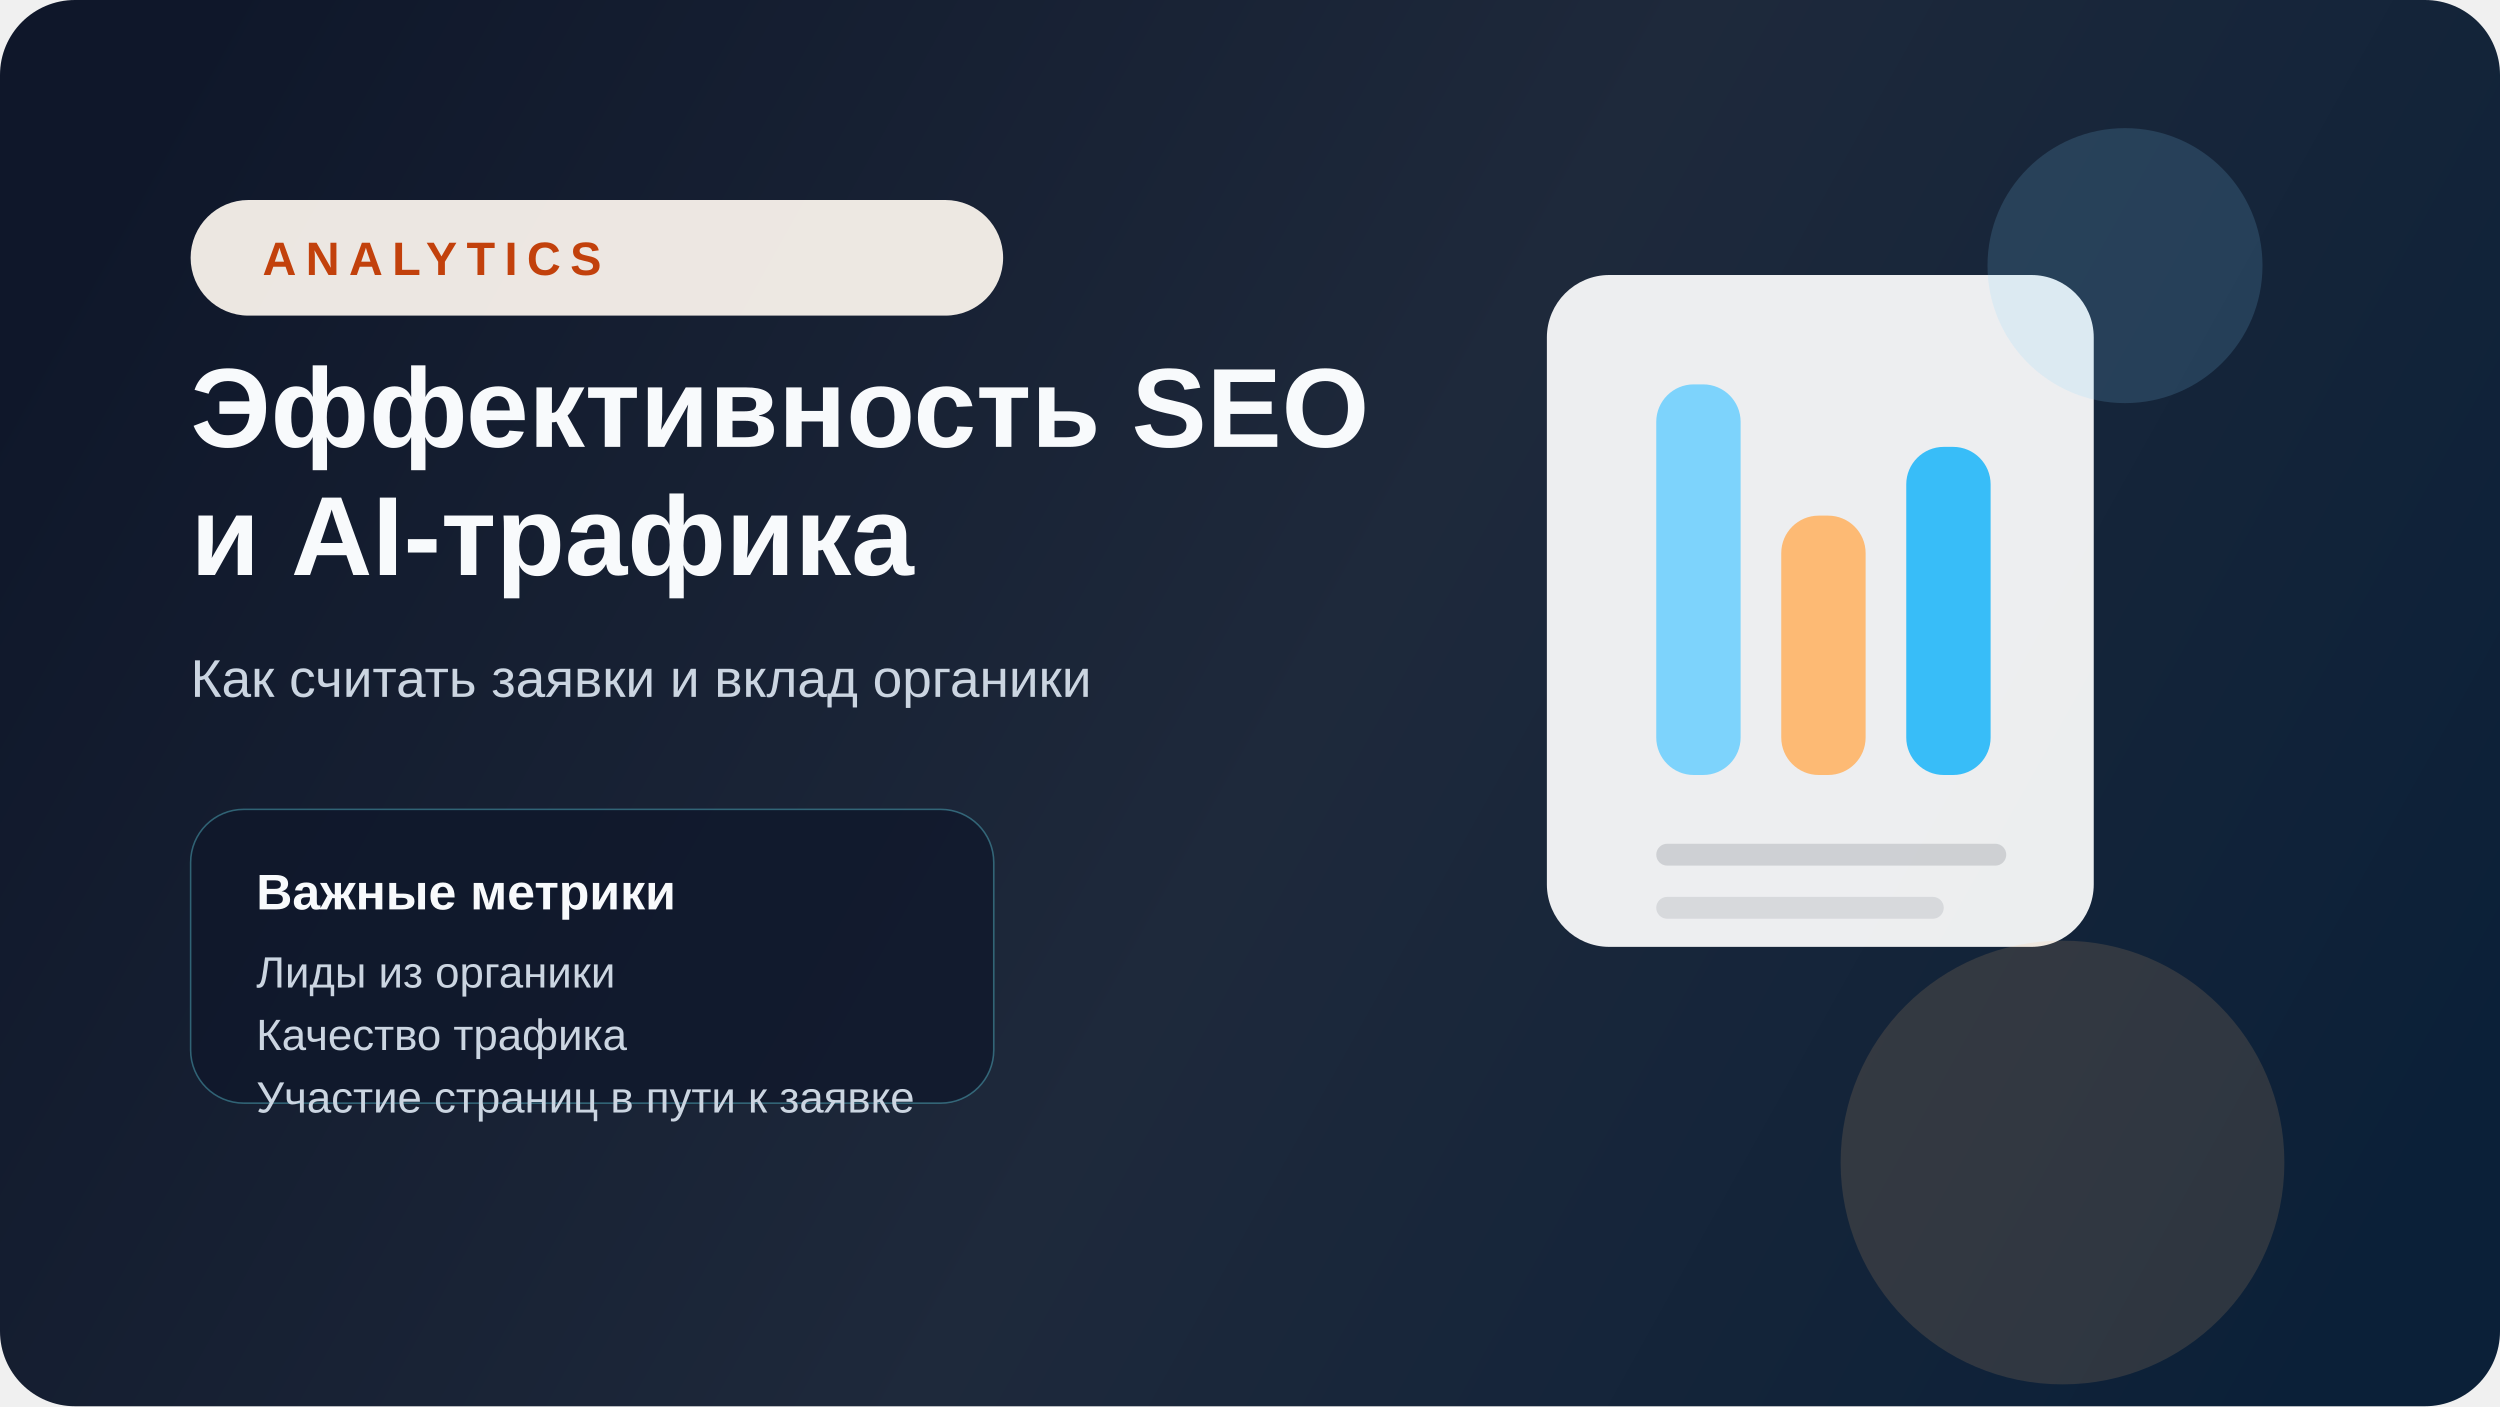
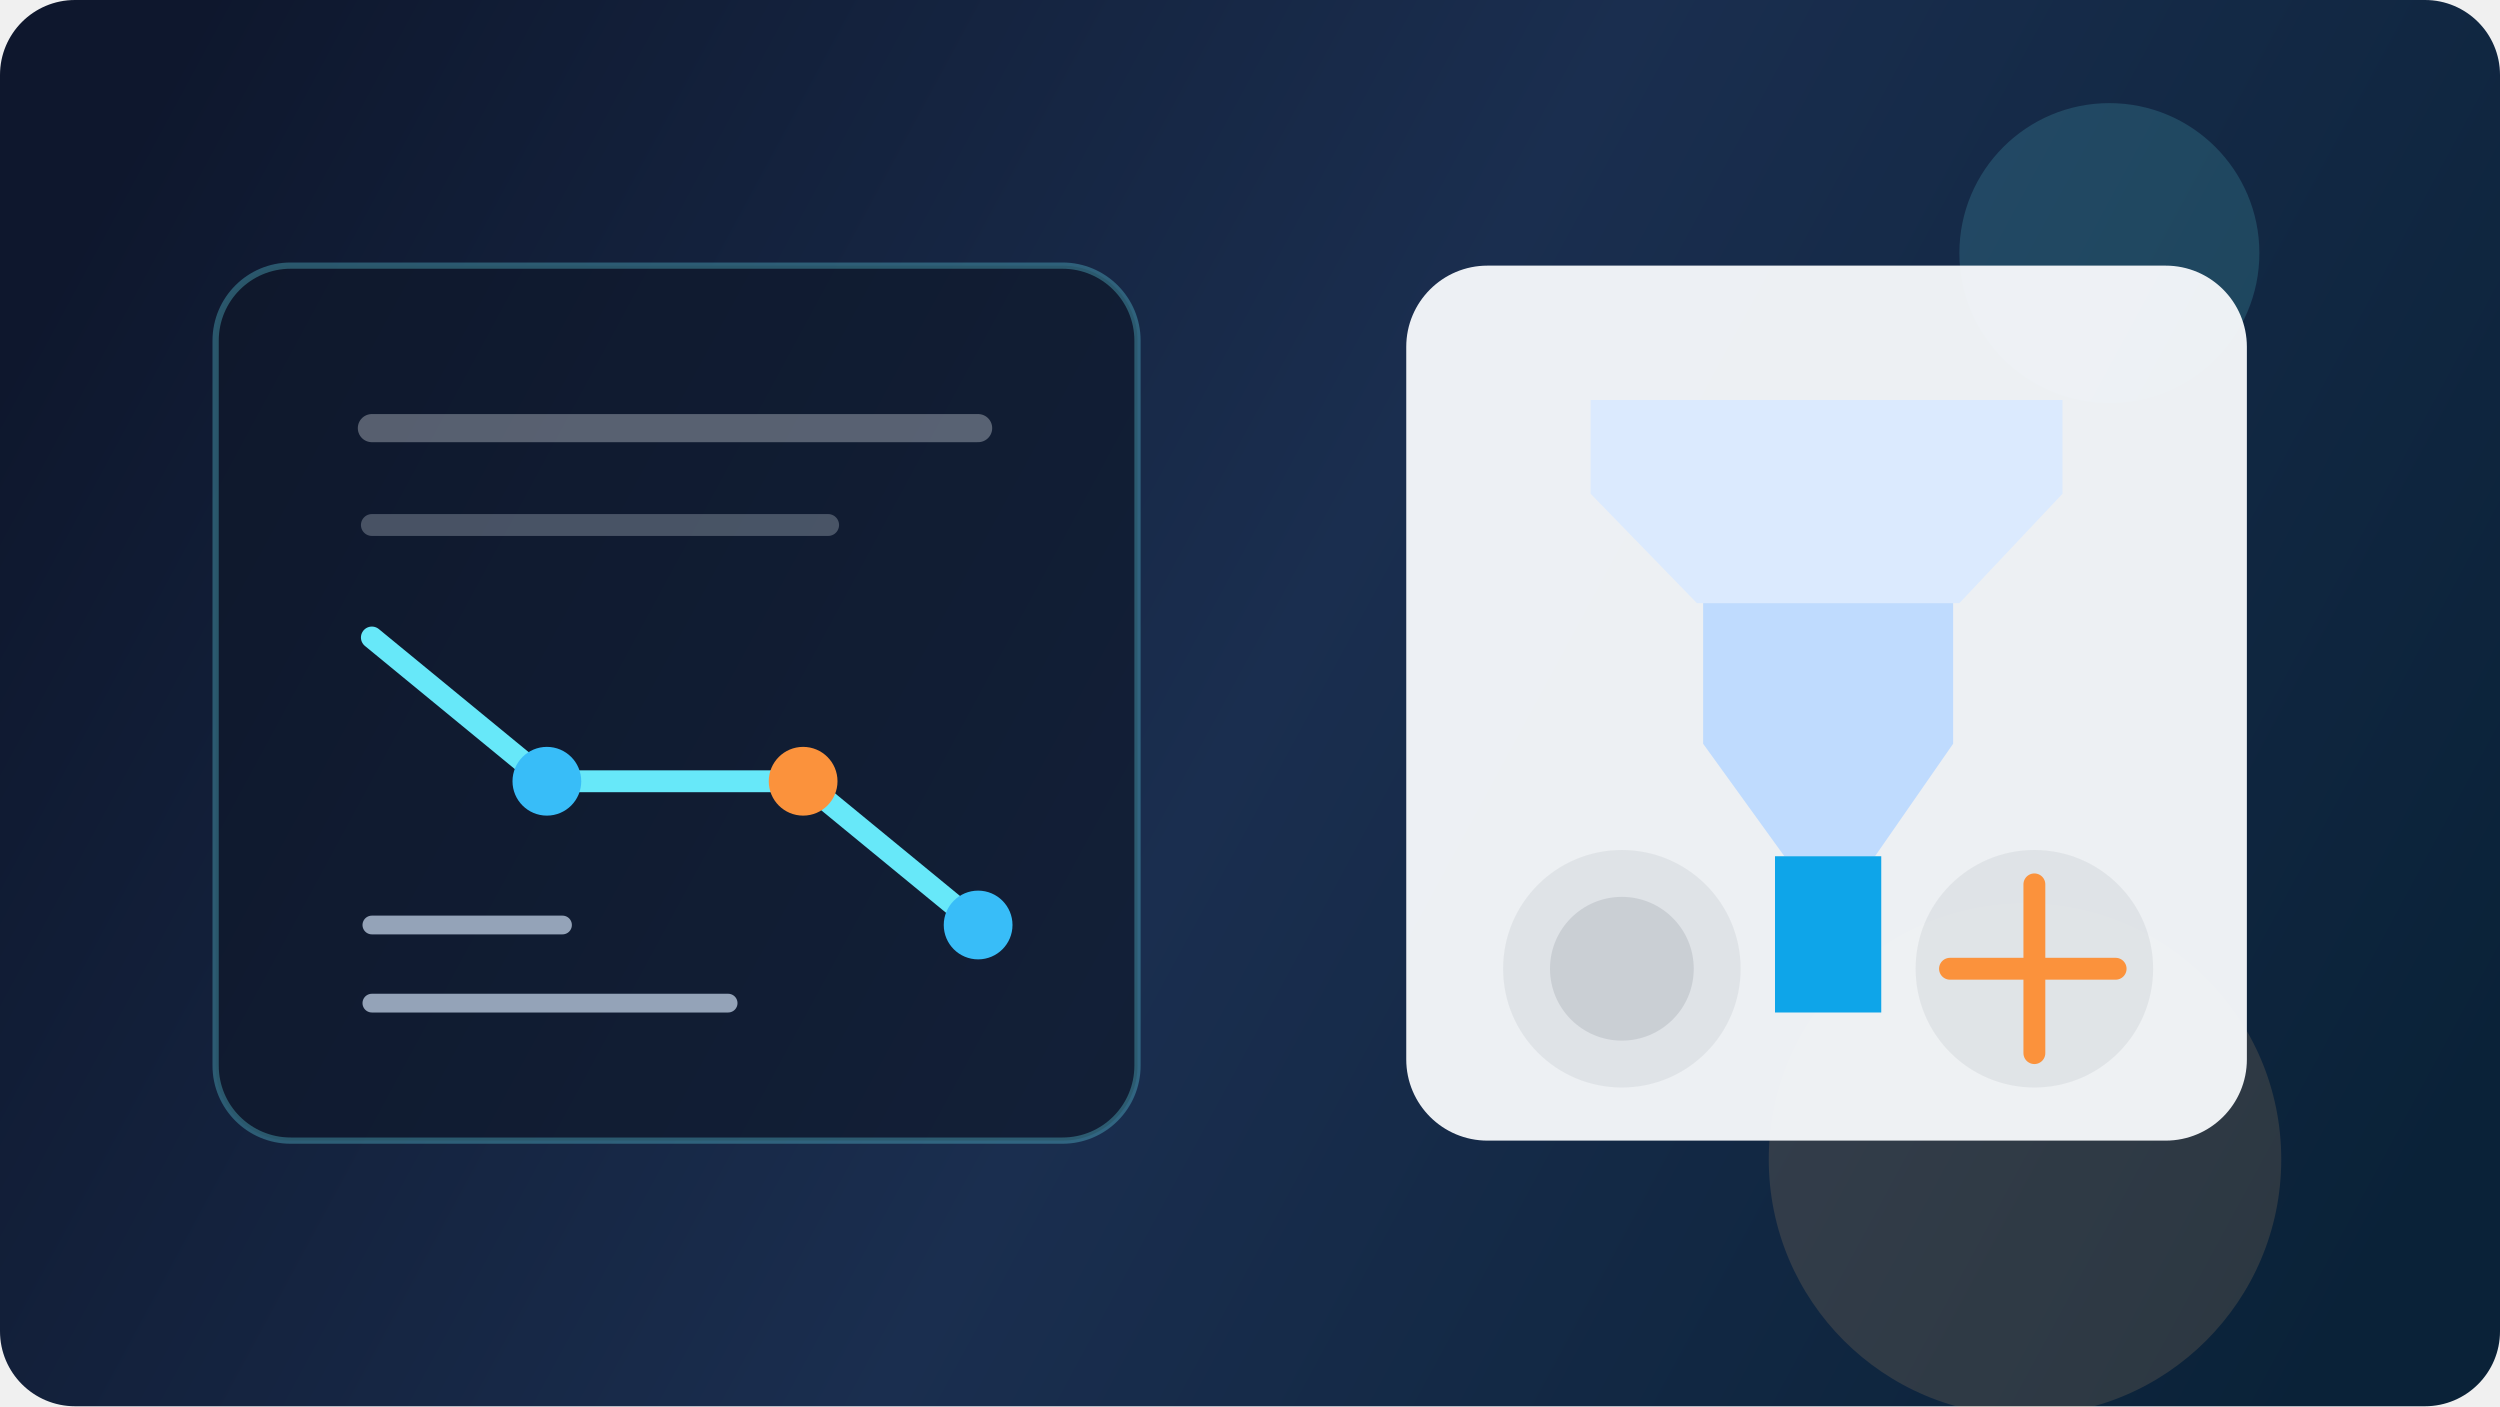
<svg xmlns="http://www.w3.org/2000/svg" width="1600" height="900" viewBox="0 0 1600 900" fill="none">
-   <rect width="1600" height="900" rx="48" fill="url(#bg)" />
-   <rect x="122" y="128" width="520" height="74" rx="37" fill="#FFF8F1" fill-opacity="0.92" />
-   <text x="168" y="176" fill="#C2410C" font-family="Arial, sans-serif" font-size="30" font-weight="700" letter-spacing="6">ANALYTICS</text>
-   <text x="122" y="286" fill="#F8FAFC" font-family="Arial, sans-serif" font-size="72" font-weight="700">Эффективность SEO</text>
-   <text x="122" y="368" fill="#F8FAFC" font-family="Arial, sans-serif" font-size="72" font-weight="700">и AI-трафика</text>
-   <text x="122" y="446" fill="#CBD5E1" font-family="Arial, sans-serif" font-size="34">Как считать заявки и вклад органики</text>
-   <rect x="122" y="518" width="514" height="188" rx="34" fill="#0F172A" fill-opacity="0.72" stroke="#67E8F9" stroke-opacity="0.35" />
-   <text x="164" y="582" fill="#F8FAFC" font-family="Arial, sans-serif" font-size="32" font-weight="700">Важные метрики</text>
-   <text x="164" y="632" fill="#CBD5E1" font-family="Arial, sans-serif" font-size="28">Лиды из органики</text>
-   <text x="164" y="672" fill="#CBD5E1" font-family="Arial, sans-serif" font-size="28">Качество трафика</text>
-   <text x="164" y="712" fill="#CBD5E1" font-family="Arial, sans-serif" font-size="28">Участие страниц в пути к заявке</text>
-   <rect x="990" y="176" width="350" height="430" rx="40" fill="#FFFFFF" fill-opacity="0.92" />
-   <rect x="1060" y="246" width="54" height="250" rx="24" fill="#7DD3FC" />
-   <rect x="1140" y="330" width="54" height="166" rx="24" fill="#FDBA74" />
-   <rect x="1220" y="286" width="54" height="210" rx="24" fill="#38BDF8" />
-   <rect x="1060" y="540" width="224" height="14" rx="7" fill="#0F172A" fill-opacity="0.14" />
-   <rect x="1060" y="574" width="184" height="14" rx="7" fill="#0F172A" fill-opacity="0.1" />
-   <circle cx="1360" cy="170" r="88" fill="#7DD3FC" fill-opacity="0.16" />
-   <circle cx="1320" cy="744" r="142" fill="#FDBA74" fill-opacity="0.14" />
  <defs>
-     <linearGradient id="bg" x1="102" y1="60" x2="1502" y2="842" gradientUnits="userSpaceOnUse">
-       <stop stop-color="#0F172A" />
-       <stop offset="0.52" stop-color="#1E293B" />
-       <stop offset="1" stop-color="#0B2038" />
+     <linearGradient id="bg" x1="90" y1="72" x2="1510" y2="840" gradientUnits="userSpaceOnUse">
+       <stop stop-color="#0E172D" />
+       <stop offset="0.5" stop-color="#1A2E4F" />
+       <stop offset="1" stop-color="#0A2238" />
    </linearGradient>
  </defs>
+   <rect width="1600" height="900" rx="48" fill="url(#bg)" />
+   <circle cx="1350" cy="162" r="96" fill="#67E8F9" fill-opacity="0.16" />
+   <circle cx="1296" cy="742" r="164" fill="#FDBA74" fill-opacity="0.14" />
+   <rect x="138" y="170" width="590" height="560" rx="48" fill="#0F172A" fill-opacity="0.65" stroke="#67E8F9" stroke-opacity="0.3" stroke-width="4" />
+   <path d="M238 274H626" stroke="#E2E8F0" stroke-opacity="0.34" stroke-width="18" stroke-linecap="round" />
+   <path d="M238 336H530" stroke="#CBD5E1" stroke-opacity="0.3" stroke-width="14" stroke-linecap="round" />
+   <path d="M238 408L350 500H514L626 592" stroke="#67E8F9" stroke-width="14" stroke-linecap="round" stroke-linejoin="round" />
+   <circle cx="350" cy="500" r="22" fill="#38BDF8" />
+   <circle cx="514" cy="500" r="22" fill="#FB923C" />
+   <circle cx="626" cy="592" r="22" fill="#38BDF8" />
+   <path d="M238 592H360" stroke="#94A3B8" stroke-width="12" stroke-linecap="round" />
+   <path d="M238 642H466" stroke="#94A3B8" stroke-width="12" stroke-linecap="round" />
+   <rect x="900" y="170" width="538" height="560" rx="52" fill="#F8FAFC" fill-opacity="0.95" />
+   <path d="M1018 256H1320V316L1254 386H1086L1018 316V256Z" fill="#DBEAFE" />
+   <path d="M1090 386H1250V476L1200 548H1142L1090 476V386Z" fill="#BFDBFE" />
+   <path d="M1136 548H1204V648H1136V548Z" fill="#0EA5E9" />
+   <circle cx="1038" cy="620" r="76" fill="#0F172A" fill-opacity="0.06" />
+   <circle cx="1038" cy="620" r="46" fill="#0F172A" fill-opacity="0.1" />
+   <circle cx="1302" cy="620" r="76" fill="#0F172A" fill-opacity="0.06" />
+   <path d="M1248 620H1354" stroke="#FB923C" stroke-width="14" stroke-linecap="round" />
+   <path d="M1302 566V674" stroke="#FB923C" stroke-width="14" stroke-linecap="round" />
</svg>
